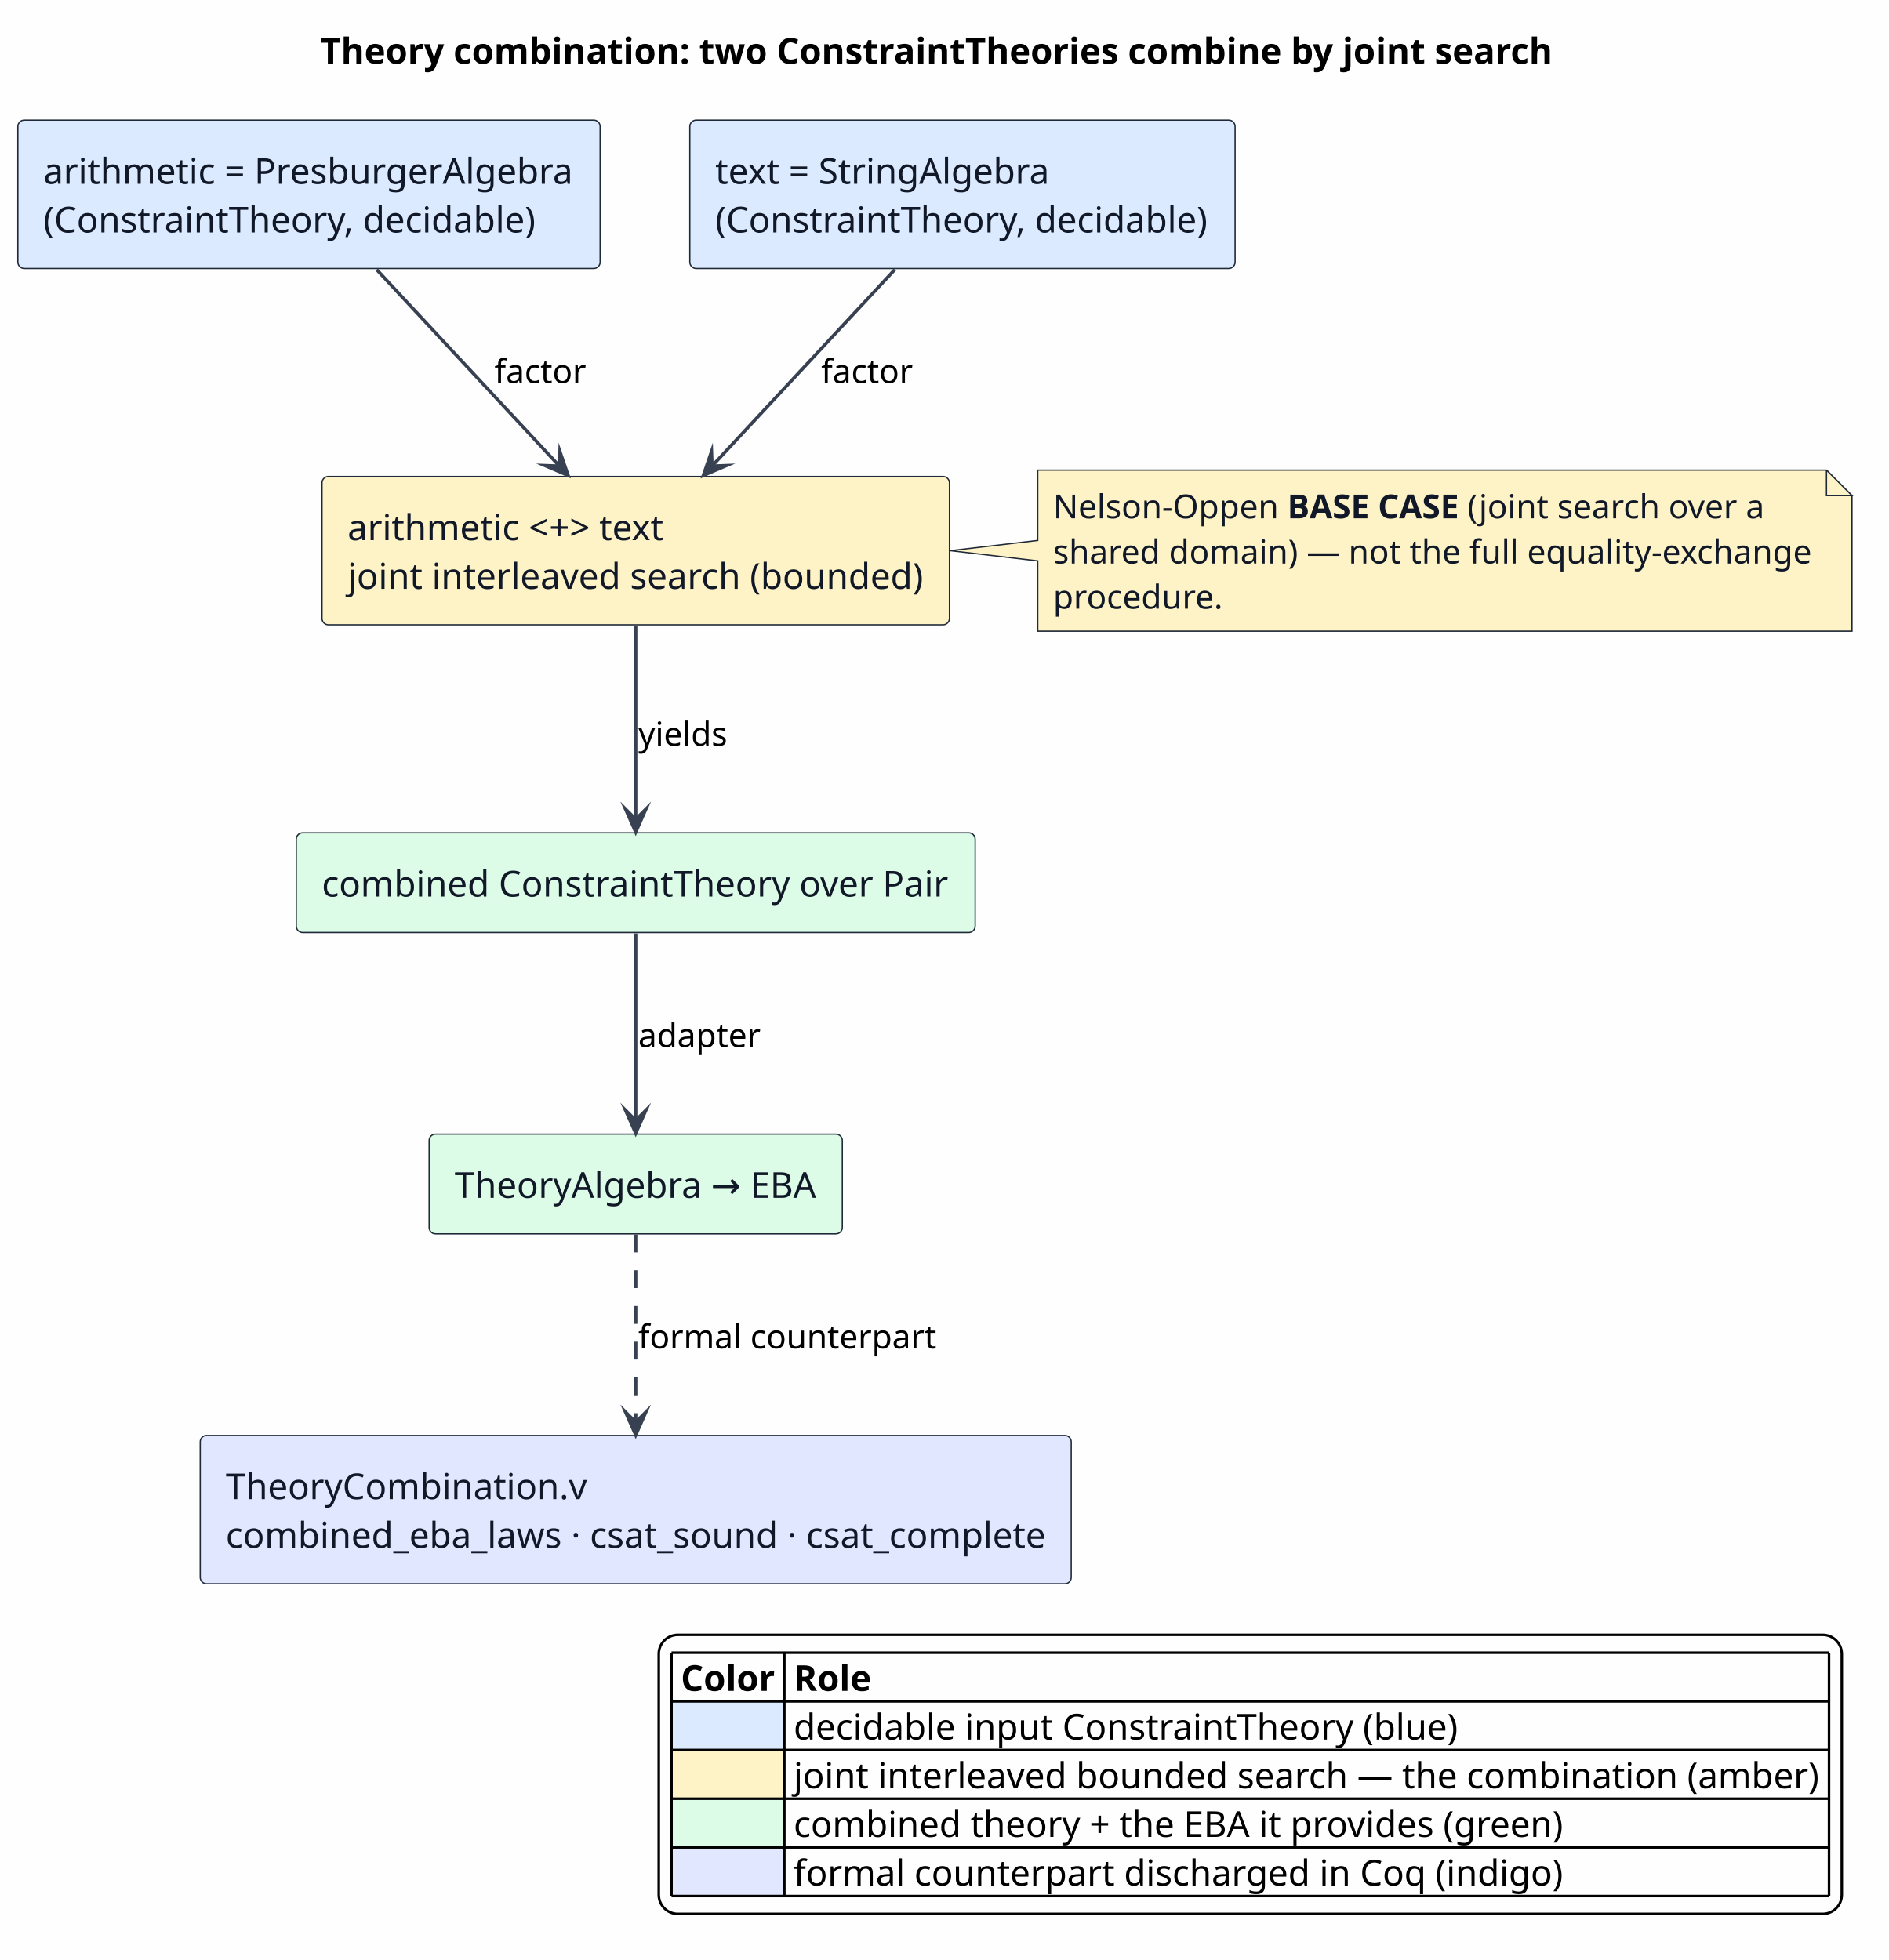
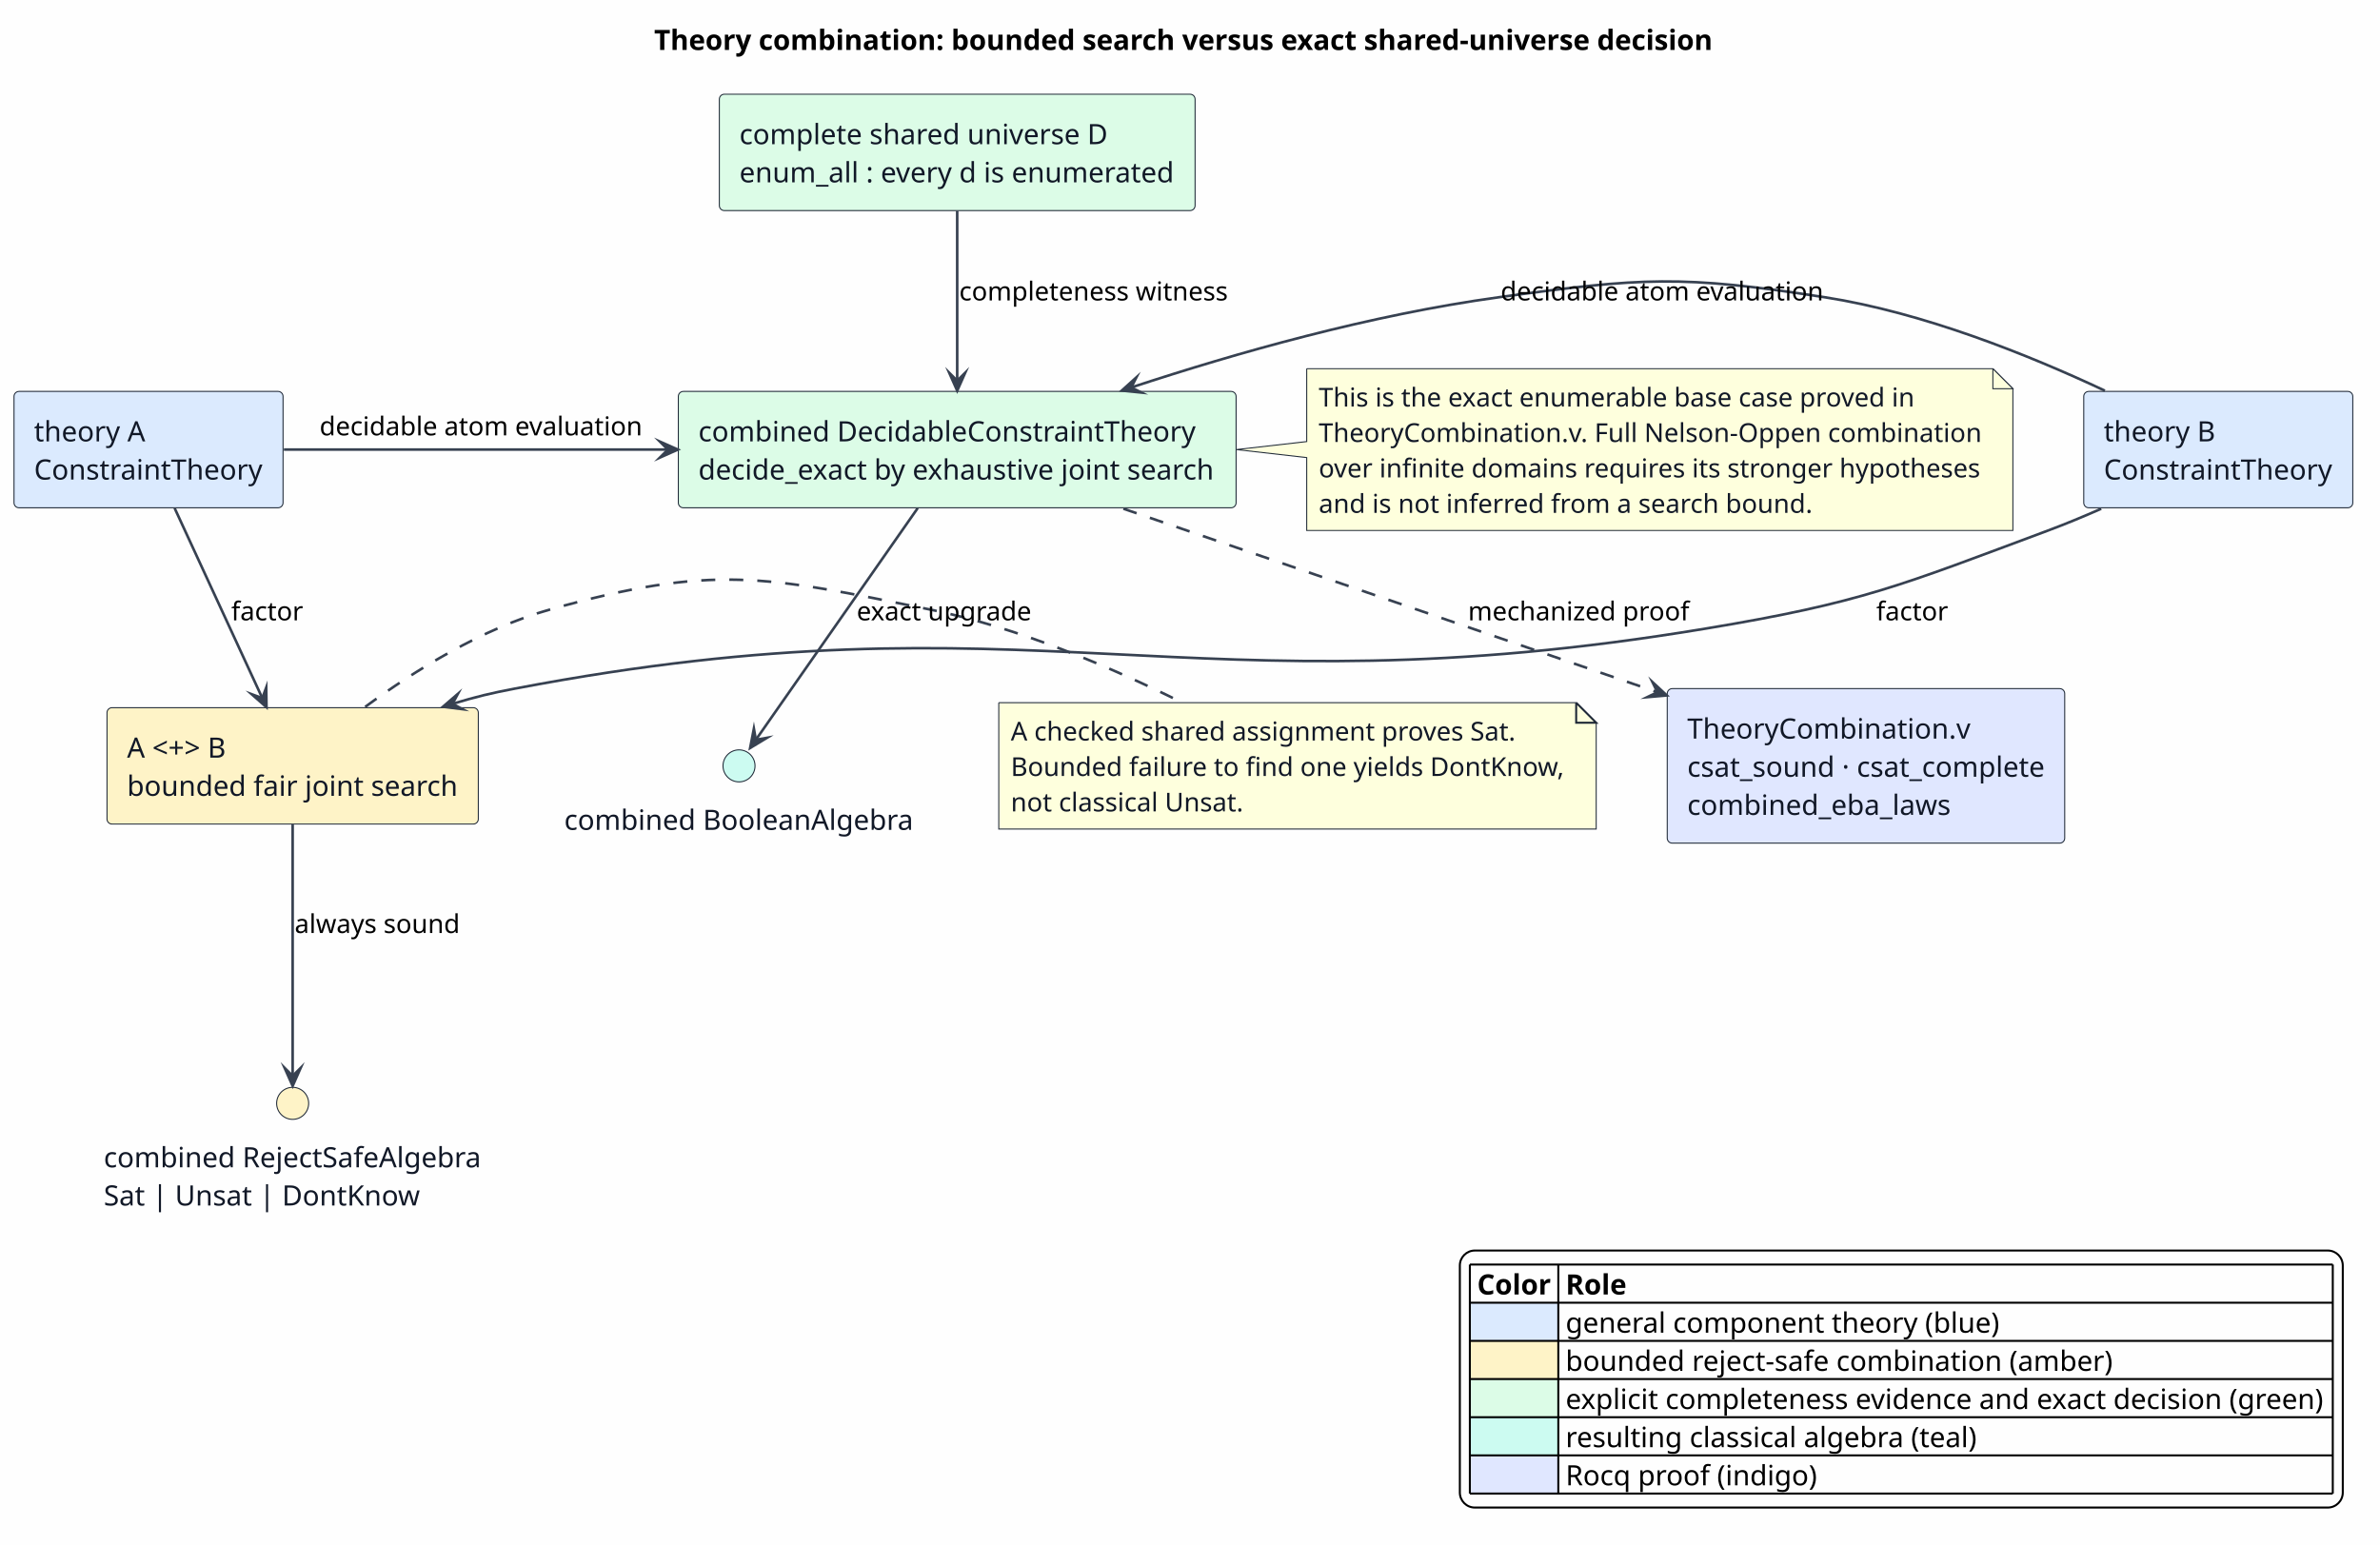
- <svg xmlns="http://www.w3.org/2000/svg" contentStyleType="text/css" data-diagram-type="DESCRIPTION" height="768px" preserveAspectRatio="none" style="width:740px;height:768px;background:#FEFEFE;" version="1.1" viewBox="0 0 740 768" width="740px" zoomAndPan="magnify">
+ <svg xmlns="http://www.w3.org/2000/svg" contentStyleType="text/css" data-diagram-type="DESCRIPTION" height="772px" preserveAspectRatio="none" style="width:1189px;height:772px;background:#FEFEFE;" version="1.1" viewBox="0 0 1189 772" width="1189px" zoomAndPan="magnify">
  <defs />
  <g>
-     <rect fill="#FEFEFE" height="768" style="stroke:none;stroke-width:1;" width="740" x="0" y="0" />
-     <g class="title" data-source-line="15">
-       <text fill="#000000" font-family="sans-serif" font-size="14" font-weight="700" lengthAdjust="spacing" textLength="482.676" x="125.437" y="24.966">Theory combination: two ConstraintTheories combine by joint search</text>
+     <rect fill="#FEFEFE" height="772" style="stroke:none;stroke-width:1;" width="1189" x="0" y="0" />
+     <g class="title" data-source-line="19">
+       <text fill="#000000" font-family="sans-serif" font-size="14" font-weight="700" lengthAdjust="spacing" textLength="528.834" x="326.787" y="24.966">Theory combination: bounded search versus exact shared-universe decision</text>
    </g>
-     <g class="entity" data-qualified-name="Arith" data-source-line="18" id="ent0001">
-       <rect fill="#DBEAFE" height="58.136" rx="2.5" ry="2.5" style="stroke:#1F2937;stroke-width:0.5;" width="228.109" x="7" y="47.068" />
-       <text fill="#111827" font-family="sans-serif" font-size="14" lengthAdjust="spacing" textLength="208.109" x="17" y="72.034">arithmetic = PresburgerAlgebra</text>
-       <text fill="#111827" font-family="sans-serif" font-size="14" lengthAdjust="spacing" textLength="193.619" x="17" y="91.102">(ConstraintTheory, decidable)</text>
+     <g class="entity" data-qualified-name="A" data-source-line="21" id="ent0001">
+       <rect fill="#DBEAFE" height="58.136" rx="2.5" ry="2.5" style="stroke:#1F2937;stroke-width:0.5;" width="134.408" x="7" y="195.548" />
+       <text fill="#111827" font-family="sans-serif" font-size="14" lengthAdjust="spacing" textLength="55.58" x="17" y="220.514">theory A</text>
+       <text fill="#111827" font-family="sans-serif" font-size="14" lengthAdjust="spacing" textLength="114.408" x="17" y="239.582">ConstraintTheory</text>
    </g>
-     <g class="entity" data-qualified-name="Text" data-source-line="19" id="ent0002">
-       <rect fill="#DBEAFE" height="58.136" rx="2.5" ry="2.5" style="stroke:#1F2937;stroke-width:0.5;" width="213.619" x="270.25" y="47.068" />
-       <text fill="#111827" font-family="sans-serif" font-size="14" lengthAdjust="spacing" textLength="131.404" x="280.25" y="72.034">text = StringAlgebra</text>
-       <text fill="#111827" font-family="sans-serif" font-size="14" lengthAdjust="spacing" textLength="193.619" x="280.25" y="91.102">(ConstraintTheory, decidable)</text>
+     <g class="entity" data-qualified-name="B" data-source-line="22" id="ent0002">
+       <rect fill="#DBEAFE" height="58.136" rx="2.5" ry="2.5" style="stroke:#1F2937;stroke-width:0.5;" width="134.408" x="1041" y="195.548" />
+       <text fill="#111827" font-family="sans-serif" font-size="14" lengthAdjust="spacing" textLength="55.734" x="1051" y="220.514">theory B</text>
+       <text fill="#111827" font-family="sans-serif" font-size="14" lengthAdjust="spacing" textLength="114.408" x="1051" y="239.582">ConstraintTheory</text>
    </g>
-     <g class="entity" data-qualified-name="Join" data-source-line="22" id="ent0003">
-       <rect fill="#FEF3C7" height="58.136" rx="2.5" ry="2.5" style="stroke:#1F2937;stroke-width:0.5;" width="245.805" x="126.15" y="186.698" />
-       <text fill="#111827" font-family="sans-serif" font-size="14" lengthAdjust="spacing" textLength="124.04" x="136.15" y="211.664">arithmetic &lt;+&gt; text</text>
-       <text fill="#111827" font-family="sans-serif" font-size="14" lengthAdjust="spacing" textLength="225.805" x="136.15" y="230.732">joint interleaved search (bounded)</text>
+     <g class="entity" data-qualified-name="BoundedJoin" data-source-line="23" id="ent0003">
+       <rect fill="#FEF3C7" height="58.136" rx="2.5" ry="2.5" style="stroke:#1F2937;stroke-width:0.5;" width="185.493" x="53.46" y="353.558" />
+       <text fill="#111827" font-family="sans-serif" font-size="14" lengthAdjust="spacing" textLength="49.35" x="63.46" y="378.524">A &lt;+&gt; B</text>
+       <text fill="#111827" font-family="sans-serif" font-size="14" lengthAdjust="spacing" textLength="165.493" x="63.46" y="397.592">bounded fair joint search</text>
    </g>
-     <g class="entity" data-qualified-name="Combined" data-source-line="24" id="ent0004">
-       <rect fill="#DCFCE7" height="39.068" rx="2.5" ry="2.5" style="stroke:#1F2937;stroke-width:0.5;" width="265.965" x="116.07" y="326.328" />
-       <text fill="#111827" font-family="sans-serif" font-size="14" lengthAdjust="spacing" textLength="245.965" x="126.07" y="351.294">combined ConstraintTheory over Pair</text>
+     <g class="entity" data-qualified-name="RejectSafe" data-source-line="24" id="ent0004">
+       <ellipse cx="146.2" cy="551.228" fill="#FEF3C7" rx="8" ry="8" style="stroke:#1F2937;stroke-width:0.5;" />
+       <text fill="#111827" font-family="sans-serif" font-size="14" lengthAdjust="spacing" textLength="188.747" x="51.826" y="583.194">combined RejectSafeAlgebra</text>
+       <text fill="#111827" font-family="sans-serif" font-size="14" lengthAdjust="spacing" textLength="158.269" x="51.826" y="602.262">Sat | Unsat | DontKnow</text>
    </g>
-     <g class="entity" data-qualified-name="EBA" data-source-line="25" id="ent0005">
-       <rect fill="#DCFCE7" height="39.068" rx="2.5" ry="2.5" style="stroke:#1F2937;stroke-width:0.5;" width="161.874" x="168.12" y="444.398" />
-       <text fill="#111827" font-family="sans-serif" font-size="14" lengthAdjust="spacing" textLength="141.874" x="178.12" y="469.364">TheoryAlgebra → EBA</text>
+     <g class="entity" data-qualified-name="GMN8" data-source-line="31" id="ent0009">
+       <path d="M498.97,351.068 L498.97,414.186 L797.429,414.186 L797.429,361.068 L787.429,351.068 L498.97,351.068" fill="#FEFFDD" style="stroke:#1F2937;stroke-width:0.5;" />
+       <path d="M787.429,351.068 L787.429,361.068 L797.429,361.068 L787.429,351.068" fill="#FEFFDD" style="stroke:#1F2937;stroke-width:1;" />
+       <text fill="#111827" font-family="sans-serif" font-size="13" lengthAdjust="spacing" textLength="252.915" x="504.97" y="369.965">A checked shared assignment proves Sat.</text>
+       <text fill="#111827" font-family="sans-serif" font-size="13" lengthAdjust="spacing" textLength="277.459" x="504.97" y="387.671">Bounded failure to find one yields DontKnow,</text>
+       <text fill="#111827" font-family="sans-serif" font-size="13" lengthAdjust="spacing" textLength="116.168" x="504.97" y="405.377">not classical Unsat.</text>
    </g>
-     <g class="entity" data-qualified-name="GMN10" data-source-line="33" id="ent0011">
-       <path d="M406.55,184.208 L406.55,211.768 L372.26,215.768 L406.55,219.768 L406.55,247.326 A0,0 0 0 0 406.55,247.326 L725.549,247.326 A0,0 0 0 0 725.549,247.326 L725.549,194.208 L715.549,184.208 L406.55,184.208 A0,0 0 0 0 406.55,184.208" fill="#FEF3C7" style="stroke:#1F2937;stroke-width:0.5;" />
-       <path d="M715.549,184.208 L715.549,194.208 L725.549,194.208 L715.549,184.208" fill="#FEF3C7" style="stroke:#1F2937;stroke-width:0.5;" />
-       <text fill="#111827" font-family="sans-serif" font-size="13" lengthAdjust="spacing" textLength="88.387" x="412.55" y="203.105">Nelson-Oppen</text>
-       <text fill="#111827" font-family="sans-serif" font-size="13" font-weight="700" lengthAdjust="spacing" textLength="67.249" x="504.317" y="203.105">BASE CASE</text>
-       <text fill="#111827" font-family="sans-serif" font-size="13" lengthAdjust="spacing" textLength="116.298" x="574.946" y="203.105">(joint search over a</text>
-       <text fill="#111827" font-family="sans-serif" font-size="13" lengthAdjust="spacing" textLength="297.999" x="412.55" y="220.811">shared domain) — not the full equality-exchange</text>
-       <text fill="#111827" font-family="sans-serif" font-size="13" lengthAdjust="spacing" textLength="67.015" x="412.55" y="238.517">procedure.</text>
+     <g class="entity" data-qualified-name="Universe" data-source-line="36" id="ent0011">
+       <rect fill="#DCFCE7" height="58.136" rx="2.5" ry="2.5" style="stroke:#1F2937;stroke-width:0.5;" width="237.671" x="359.37" y="47.068" />
+       <text fill="#111827" font-family="sans-serif" font-size="14" lengthAdjust="spacing" textLength="184.295" x="369.37" y="72.034">complete shared universe D</text>
+       <text fill="#111827" font-family="sans-serif" font-size="14" lengthAdjust="spacing" textLength="217.671" x="369.37" y="91.102">enum_all : every d is enumerated</text>
    </g>
-     <g class="entity" data-qualified-name="Formal" data-source-line="39" id="ent0013">
-       <rect fill="#E0E7FF" height="58.136" rx="2.5" ry="2.5" style="stroke:#1F2937;stroke-width:0.5;" width="341.229" x="78.44" y="562.458" />
-       <text fill="#111827" font-family="sans-serif" font-size="14" lengthAdjust="spacing" textLength="141.511" x="88.44" y="587.424">TheoryCombination.v</text>
-       <text fill="#111827" font-family="sans-serif" font-size="14" lengthAdjust="spacing" textLength="321.229" x="88.44" y="606.492">combined_eba_laws · csat_sound · csat_complete</text>
+     <g class="entity" data-qualified-name="ExactJoin" data-source-line="37" id="ent0012">
+       <rect fill="#DCFCE7" height="58.136" rx="2.5" ry="2.5" style="stroke:#1F2937;stroke-width:0.5;" width="278.649" x="338.88" y="195.548" />
+       <text fill="#111827" font-family="sans-serif" font-size="14" lengthAdjust="spacing" textLength="248.737" x="348.88" y="220.514">combined DecidableConstraintTheory</text>
+       <text fill="#111827" font-family="sans-serif" font-size="14" lengthAdjust="spacing" textLength="258.649" x="348.88" y="239.582">decide_exact by exhaustive joint search</text>
    </g>
-     <g class="link" data-entity-1="ent0001" data-entity-2="ent0003" data-link-type="dependency" data-source-line="27" id="lnk6">
-       <path d="M147.58,105.658 C169.54,129.278 197.205,159.017 219.165,182.627" fill="none" id="Arith-to-Join" style="stroke:#374151;stroke-width:1.3;" />
-       <polygon fill="#374151" points="222.57,186.288,219.369,176.974,219.165,182.627,213.512,182.422,222.57,186.288" style="stroke:#374151;stroke-width:1.3;stroke-linejoin:miter;stroke-miterlimit:10;" />
-       <text fill="#000000" font-family="sans-serif" font-size="13" lengthAdjust="spacing" textLength="35.932" x="193.72" y="150.105">factor</text>
+     <g class="entity" data-qualified-name="Boolean" data-source-line="38" id="ent0013">
+       <ellipse cx="369.2" cy="382.628" fill="#CCFBF1" rx="8" ry="8" style="stroke:#1F2937;stroke-width:0.5;" />
+       <text fill="#111827" font-family="sans-serif" font-size="14" lengthAdjust="spacing" textLength="174.663" x="281.868" y="414.594">combined BooleanAlgebra</text>
    </g>
-     <g class="link" data-entity-1="ent0002" data-entity-2="ent0003" data-link-type="dependency" data-source-line="28" id="lnk7">
-       <path d="M350.53,105.658 C328.56,129.278 300.905,159.017 278.945,182.627" fill="none" id="Text-to-Join" style="stroke:#374151;stroke-width:1.3;" />
-       <polygon fill="#374151" points="275.54,186.288,284.598,182.422,278.945,182.627,278.741,176.974,275.54,186.288" style="stroke:#374151;stroke-width:1.3;stroke-linejoin:miter;stroke-miterlimit:10;" />
-       <text fill="#000000" font-family="sans-serif" font-size="13" lengthAdjust="spacing" textLength="35.932" x="321.72" y="150.105">factor</text>
+     <g class="entity" data-qualified-name="GMN19" data-source-line="46" id="ent0020">
+       <path d="M652.81,184.198 L652.81,220.608 L617.71,224.608 L652.81,228.608 L652.81,265.022 A0,0 0 0 0 652.81,265.022 L1005.596,265.022 A0,0 0 0 0 1005.596,265.022 L1005.596,194.198 L995.596,184.198 L652.81,184.198 A0,0 0 0 0 652.81,184.198" fill="#FEFFDD" style="stroke:#1F2937;stroke-width:0.5;" />
+       <path d="M995.596,184.198 L995.596,194.198 L1005.596,194.198 L995.596,184.198" fill="#FEFFDD" style="stroke:#1F2937;stroke-width:0.5;" />
+       <text fill="#111827" font-family="sans-serif" font-size="13" lengthAdjust="spacing" textLength="298.675" x="658.81" y="203.095">This is the exact enumerable base case proved in</text>
+       <text fill="#111827" font-family="sans-serif" font-size="13" lengthAdjust="spacing" textLength="331.786" x="658.81" y="220.801">TheoryCombination.v. Full Nelson-Oppen combination</text>
+       <text fill="#111827" font-family="sans-serif" font-size="13" lengthAdjust="spacing" textLength="331.539" x="658.81" y="238.507">over infinite domains requires its stronger hypotheses</text>
+       <text fill="#111827" font-family="sans-serif" font-size="13" lengthAdjust="spacing" textLength="247.468" x="658.81" y="256.213">and is not inferred from a search bound.</text>
    </g>
-     <g class="link" data-entity-1="ent0003" data-entity-2="ent0004" data-link-type="dependency" data-source-line="29" id="lnk8">
-       <path d="M249.05,245.198 C249.05,269.808 249.05,299.728 249.05,321.028" fill="none" id="Join-to-Combined" style="stroke:#374151;stroke-width:1.3;" />
-       <polygon fill="#374151" points="249.05,326.028,253.05,317.028,249.05,321.028,245.05,317.028,249.05,326.028" style="stroke:#374151;stroke-width:1.3;stroke-linejoin:miter;stroke-miterlimit:10;" />
-       <text fill="#000000" font-family="sans-serif" font-size="13" lengthAdjust="spacing" textLength="34.892" x="250.05" y="292.225">yields</text>
+     <g class="entity" data-qualified-name="Formal" data-source-line="52" id="ent0022">
+       <rect fill="#E0E7FF" height="77.204" rx="2.5" ry="2.5" style="stroke:#1F2937;stroke-width:0.5;" width="198.569" x="832.92" y="344.028" />
+       <text fill="#111827" font-family="sans-serif" font-size="14" lengthAdjust="spacing" textLength="141.511" x="842.92" y="368.994">TheoryCombination.v</text>
+       <text fill="#111827" font-family="sans-serif" font-size="14" lengthAdjust="spacing" textLength="178.569" x="842.92" y="388.062">csat_sound · csat_complete</text>
+       <text fill="#111827" font-family="sans-serif" font-size="14" lengthAdjust="spacing" textLength="131.627" x="842.92" y="407.13">combined_eba_laws</text>
    </g>
-     <g class="link" data-entity-1="ent0004" data-entity-2="ent0005" data-link-type="dependency" data-source-line="30" id="lnk9">
-       <path d="M249.05,365.768 C249.05,387.348 249.05,417.448 249.05,439.028" fill="none" id="Combined-to-EBA" style="stroke:#374151;stroke-width:1.3;" />
-       <polygon fill="#374151" points="249.05,444.028,253.05,435.028,249.05,439.028,245.05,435.028,249.05,444.028" style="stroke:#374151;stroke-width:1.3;stroke-linejoin:miter;stroke-miterlimit:10;" />
-       <text fill="#000000" font-family="sans-serif" font-size="13" lengthAdjust="spacing" textLength="47.97" x="250.05" y="410.295">adapter</text>
+     <g class="link" data-entity-1="ent0001" data-entity-2="ent0003" data-link-type="dependency" data-source-line="26" id="lnk5">
+       <path d="M87.24,253.868 C100.25,282.048 118.024,320.578 131.044,348.778" fill="none" id="A-to-BoundedJoin" style="stroke:#374151;stroke-width:1.3;" />
+       <polygon fill="#374151" points="133.14,353.318,132.999,343.47,131.044,348.778,125.736,346.824,133.14,353.318" style="stroke:#374151;stroke-width:1.3;stroke-linejoin:miter;stroke-miterlimit:10;" />
+       <text fill="#000000" font-family="sans-serif" font-size="13" lengthAdjust="spacing" textLength="35.932" x="115.51" y="309.925">factor</text>
    </g>
-     <g class="link" data-entity-1="ent0005" data-entity-2="ent0013" data-link-type="dependency" data-source-line="40" id="lnk14">
-       <path d="M249.05,483.728 C249.05,504.538 249.05,533.288 249.05,557.278" fill="none" id="EBA-to-Formal" style="stroke:#374151;stroke-width:1.3;stroke-dasharray:7,7;" />
-       <polygon fill="#374151" points="249.05,562.278,253.05,553.278,249.05,557.278,245.05,553.278,249.05,562.278" style="stroke:#374151;stroke-width:1.3;stroke-linejoin:miter;stroke-miterlimit:10;" />
-       <text fill="#000000" font-family="sans-serif" font-size="13" lengthAdjust="spacing" textLength="116.805" x="250.05" y="528.355">formal counterpart</text>
+     <g class="link" data-entity-1="ent0002" data-entity-2="ent0003" data-link-type="dependency" data-source-line="27" id="lnk6">
+       <path d="M1049.72,254.168 C1040.93,258.038 1031.89,261.788 1023.2,265.028 C949.12,292.628 930.19,301.058 852.2,314.028 C591.01,357.448 517.29,294.408 257.2,344.028 C245.41,346.278 237.945,348.037 226.075,351.637" fill="none" id="B-to-BoundedJoin" style="stroke:#374151;stroke-width:1.3;" />
+       <polygon fill="#374151" points="221.29,353.088,231.064,354.304,226.075,351.637,228.742,346.648,221.29,353.088" style="stroke:#374151;stroke-width:1.3;stroke-linejoin:miter;stroke-miterlimit:10;" />
+       <text fill="#000000" font-family="sans-serif" font-size="13" lengthAdjust="spacing" textLength="35.932" x="937.32" y="309.925">factor</text>
    </g>
-     <g class="legend" data-source-line="42">
-       <rect fill="none" height="109.34" rx="7.5" ry="7.5" style="stroke:#000000;stroke-width:1;" width="463.472" x="258.077" y="640.594" />
-       <text fill="#000000" font-family="sans-serif" font-size="14" font-weight="700" lengthAdjust="spacing" textLength="36.918" x="266.717" y="662.56">Color</text>
-       <text fill="#000000" font-family="sans-serif" font-size="14" font-weight="700" lengthAdjust="spacing" textLength="30.464" x="310.915" y="662.56">Role</text>
-       <rect fill="#DBEAFE" height="19.068" style="stroke:none;stroke-width:1;" width="44.198" x="263.077" y="666.662" />
-       <text fill="#000000" font-family="sans-serif" font-size="14" lengthAdjust="spacing" textLength="3.64" x="263.077" y="681.628"> </text>
-       <text fill="#000000" font-family="sans-serif" font-size="14" lengthAdjust="spacing" textLength="260.497" x="310.915" y="681.628">decidable input ConstraintTheory (blue)</text>
-       <rect fill="#FEF3C7" height="19.068" style="stroke:none;stroke-width:1;" width="44.198" x="263.077" y="685.73" />
-       <text fill="#000000" font-family="sans-serif" font-size="14" lengthAdjust="spacing" textLength="3.64" x="263.077" y="700.696"> </text>
-       <text fill="#000000" font-family="sans-serif" font-size="14" lengthAdjust="spacing" textLength="401.995" x="310.915" y="700.696">joint interleaved bounded search — the combination (amber)</text>
-       <rect fill="#DCFCE7" height="19.068" style="stroke:none;stroke-width:1;" width="44.198" x="263.077" y="704.798" />
-       <text fill="#000000" font-family="sans-serif" font-size="14" lengthAdjust="spacing" textLength="3.64" x="263.077" y="719.763"> </text>
-       <text fill="#000000" font-family="sans-serif" font-size="14" lengthAdjust="spacing" textLength="302.273" x="310.915" y="719.763">combined theory + the EBA it provides (green)</text>
-       <rect fill="#E0E7FF" height="19.068" style="stroke:none;stroke-width:1;" width="44.198" x="263.077" y="723.865" />
-       <text fill="#000000" font-family="sans-serif" font-size="14" lengthAdjust="spacing" textLength="3.64" x="263.077" y="738.831"> </text>
-       <text fill="#000000" font-family="sans-serif" font-size="14" lengthAdjust="spacing" textLength="301.559" x="310.915" y="738.831">formal counterpart discharged in Coq (indigo)</text>
-       <line style="stroke:#000000;stroke-width:1;" x1="263.077" x2="716.549" y1="647.594" y2="647.594" />
-       <line style="stroke:#000000;stroke-width:1;" x1="263.077" x2="716.549" y1="666.662" y2="666.662" />
-       <line style="stroke:#000000;stroke-width:1;" x1="263.077" x2="716.549" y1="685.73" y2="685.73" />
-       <line style="stroke:#000000;stroke-width:1;" x1="263.077" x2="716.549" y1="704.798" y2="704.798" />
-       <line style="stroke:#000000;stroke-width:1;" x1="263.077" x2="716.549" y1="723.865" y2="723.865" />
-       <line style="stroke:#000000;stroke-width:1;" x1="263.077" x2="716.549" y1="742.933" y2="742.933" />
-       <line style="stroke:#000000;stroke-width:1;" x1="263.077" x2="263.077" y1="647.594" y2="742.933" />
-       <line style="stroke:#000000;stroke-width:1;" x1="307.275" x2="307.275" y1="647.594" y2="742.933" />
-       <line style="stroke:#000000;stroke-width:1;" x1="716.549" x2="716.549" y1="647.594" y2="742.933" />
+     <g class="link" data-entity-1="ent0003" data-entity-2="ent0004" data-link-type="dependency" data-source-line="28" id="lnk7">
+       <path d="M146.2,411.888 C146.2,451.068 146.2,514.638 146.2,537.538" fill="none" id="BoundedJoin-to-RejectSafe" style="stroke:#374151;stroke-width:1.3;" />
+       <polygon fill="#374151" points="146.2,542.538,150.2,533.538,146.2,537.538,142.2,533.538,146.2,542.538" style="stroke:#374151;stroke-width:1.3;stroke-linejoin:miter;stroke-miterlimit:10;" />
+       <text fill="#000000" font-family="sans-serif" font-size="13" lengthAdjust="spacing" textLength="82.55" x="147.2" y="466.125">always sound</text>
+     </g>
+     <g class="link" data-entity-1="ent0003" data-entity-2="ent0009" data-link-type="association" data-source-line="31" id="lnk10">
+       <path d="M182.44,353.148 C206.89,335.228 240.77,314.028 274.7,304.528 C356.02,281.748 381.96,287.648 464.7,304.528 C508.47,313.448 554.72,333.208 589.84,350.628" fill="none" id="BoundedJoin-GMN8" style="stroke:#374151;stroke-width:1.3;stroke-dasharray:7,7;" />
+     </g>
+     <g class="link" data-entity-1="ent0001" data-entity-2="ent0012" data-link-type="dependency" data-source-line="40" id="lnk14">
+       <path d="M141.82,224.608 C195.4,224.608 267.05,224.608 333.66,224.608" fill="none" id="A-to-ExactJoin" style="stroke:#374151;stroke-width:1.3;" />
+       <polygon fill="#374151" points="338.66,224.608,329.66,220.608,333.66,224.608,329.66,228.608,338.66,224.608" style="stroke:#374151;stroke-width:1.3;stroke-linejoin:miter;stroke-miterlimit:10;" />
+       <text fill="#000000" font-family="sans-serif" font-size="13" lengthAdjust="spacing" textLength="161.512" x="159.64" y="217.505">decidable atom evaluation</text>
+     </g>
+     <g class="link" data-entity-1="ent0012" data-entity-2="ent0002" data-link-type="dependency" data-source-line="41" id="lnk16">
+       <path d="M565.17,193.568 C618.15,176.168 684.19,157.418 748.7,148.518 C820.47,138.618 840.13,137.348 911.7,148.518 C960.86,156.188 1013.25,177.188 1051.56,195.188" fill="none" id="ExactJoin-backto-B" style="stroke:#374151;stroke-width:1.3;" />
+       <polygon fill="#374151" points="560.42,195.128,570.219,196.12,565.17,193.568,567.722,188.519,560.42,195.128" style="stroke:#374151;stroke-width:1.3;stroke-linejoin:miter;stroke-miterlimit:10;" />
+       <text fill="#000000" font-family="sans-serif" font-size="13" lengthAdjust="spacing" textLength="161.512" x="749.7" y="150.095">decidable atom evaluation</text>
+     </g>
+     <g class="link" data-entity-1="ent0011" data-entity-2="ent0012" data-link-type="dependency" data-source-line="42" id="lnk17">
+       <path d="M478.2,105.378 C478.2,131.228 478.2,164.298 478.2,190.208" fill="none" id="Universe-to-ExactJoin" style="stroke:#374151;stroke-width:1.3;" />
+       <polygon fill="#374151" points="478.2,195.208,482.2,186.208,478.2,190.208,474.2,186.208,478.2,195.208" style="stroke:#374151;stroke-width:1.3;stroke-linejoin:miter;stroke-miterlimit:10;" />
+       <text fill="#000000" font-family="sans-serif" font-size="13" lengthAdjust="spacing" textLength="134.251" x="479.2" y="150.095">completeness witness</text>
+     </g>
+     <g class="link" data-entity-1="ent0012" data-entity-2="ent0013" data-link-type="dependency" data-source-line="43" id="lnk18">
+       <path d="M458.46,253.868 C432.94,290.398 392.834,347.81 377.614,369.589" fill="none" id="ExactJoin-to-Boolean" style="stroke:#374151;stroke-width:1.3;" />
+       <polygon fill="#374151" points="374.75,373.688,383.184,368.602,377.614,369.589,376.627,364.019,374.75,373.688" style="stroke:#374151;stroke-width:1.3;stroke-linejoin:miter;stroke-miterlimit:10;" />
+       <text fill="#000000" font-family="sans-serif" font-size="13" lengthAdjust="spacing" textLength="87.828" x="427.97" y="309.925">exact upgrade</text>
+     </g>
+     <g class="link" data-entity-1="ent0012" data-entity-2="ent0022" data-link-type="dependency" data-source-line="53" id="lnk23">
+       <path d="M561.21,254.138 C637.72,280.428 746.661,317.863 828.001,345.813" fill="none" id="ExactJoin-to-Formal" style="stroke:#374151;stroke-width:1.3;stroke-dasharray:7,7;" />
+       <polygon fill="#374151" points="832.73,347.438,825.518,340.73,828.001,345.813,822.919,348.296,832.73,347.438" style="stroke:#374151;stroke-width:1.3;stroke-linejoin:miter;stroke-miterlimit:10;" />
+       <text fill="#000000" font-family="sans-serif" font-size="13" lengthAdjust="spacing" textLength="110.825" x="733.39" y="309.925">mechanized proof</text>
+     </g>
+     <g class="legend" data-source-line="55">
+       <rect fill="none" height="128.407" rx="7.5" ry="7.5" style="stroke:#000000;stroke-width:1;" width="441.1" x="729.307" y="624.762" />
+       <text fill="#000000" font-family="sans-serif" font-size="14" font-weight="700" lengthAdjust="spacing" textLength="36.918" x="737.947" y="646.728">Color</text>
+       <text fill="#000000" font-family="sans-serif" font-size="14" font-weight="700" lengthAdjust="spacing" textLength="30.464" x="782.145" y="646.728">Role</text>
+       <rect fill="#DBEAFE" height="19.068" style="stroke:none;stroke-width:1;" width="44.198" x="734.307" y="650.83" />
+       <text fill="#000000" font-family="sans-serif" font-size="14" lengthAdjust="spacing" textLength="3.64" x="734.307" y="665.796"> </text>
+       <text fill="#000000" font-family="sans-serif" font-size="14" lengthAdjust="spacing" textLength="216.999" x="782.145" y="665.796">general component theory (blue)</text>
+       <rect fill="#FEF3C7" height="19.068" style="stroke:none;stroke-width:1;" width="44.198" x="734.307" y="669.898" />
+       <text fill="#000000" font-family="sans-serif" font-size="14" lengthAdjust="spacing" textLength="3.64" x="734.307" y="684.864"> </text>
+       <text fill="#000000" font-family="sans-serif" font-size="14" lengthAdjust="spacing" textLength="273.587" x="782.145" y="684.864">bounded reject-safe combination (amber)</text>
+       <rect fill="#DCFCE7" height="19.068" style="stroke:none;stroke-width:1;" width="44.198" x="734.307" y="688.966" />
+       <text fill="#000000" font-family="sans-serif" font-size="14" lengthAdjust="spacing" textLength="3.64" x="734.307" y="703.932"> </text>
+       <text fill="#000000" font-family="sans-serif" font-size="14" lengthAdjust="spacing" textLength="379.623" x="782.145" y="703.932">explicit completeness evidence and exact decision (green)</text>
+       <rect fill="#CCFBF1" height="19.068" style="stroke:none;stroke-width:1;" width="44.198" x="734.307" y="708.033" />
+       <text fill="#000000" font-family="sans-serif" font-size="14" lengthAdjust="spacing" textLength="3.64" x="734.307" y="722.999"> </text>
+       <text fill="#000000" font-family="sans-serif" font-size="14" lengthAdjust="spacing" textLength="205.925" x="782.145" y="722.999">resulting classical algebra (teal)</text>
+       <rect fill="#E0E7FF" height="19.068" style="stroke:none;stroke-width:1;" width="44.198" x="734.307" y="727.101" />
+       <text fill="#000000" font-family="sans-serif" font-size="14" lengthAdjust="spacing" textLength="3.64" x="734.307" y="742.067"> </text>
+       <text fill="#000000" font-family="sans-serif" font-size="14" lengthAdjust="spacing" textLength="125.901" x="782.145" y="742.067">Rocq proof (indigo)</text>
+       <line style="stroke:#000000;stroke-width:1;" x1="734.307" x2="1165.408" y1="631.762" y2="631.762" />
+       <line style="stroke:#000000;stroke-width:1;" x1="734.307" x2="1165.408" y1="650.83" y2="650.83" />
+       <line style="stroke:#000000;stroke-width:1;" x1="734.307" x2="1165.408" y1="669.898" y2="669.898" />
+       <line style="stroke:#000000;stroke-width:1;" x1="734.307" x2="1165.408" y1="688.966" y2="688.966" />
+       <line style="stroke:#000000;stroke-width:1;" x1="734.307" x2="1165.408" y1="708.033" y2="708.033" />
+       <line style="stroke:#000000;stroke-width:1;" x1="734.307" x2="1165.408" y1="727.101" y2="727.101" />
+       <line style="stroke:#000000;stroke-width:1;" x1="734.307" x2="1165.408" y1="746.169" y2="746.169" />
+       <line style="stroke:#000000;stroke-width:1;" x1="734.307" x2="734.307" y1="631.762" y2="746.169" />
+       <line style="stroke:#000000;stroke-width:1;" x1="778.505" x2="778.505" y1="631.762" y2="746.169" />
+       <line style="stroke:#000000;stroke-width:1;" x1="1165.408" x2="1165.408" y1="631.762" y2="746.169" />
    </g>
  </g>
</svg>
